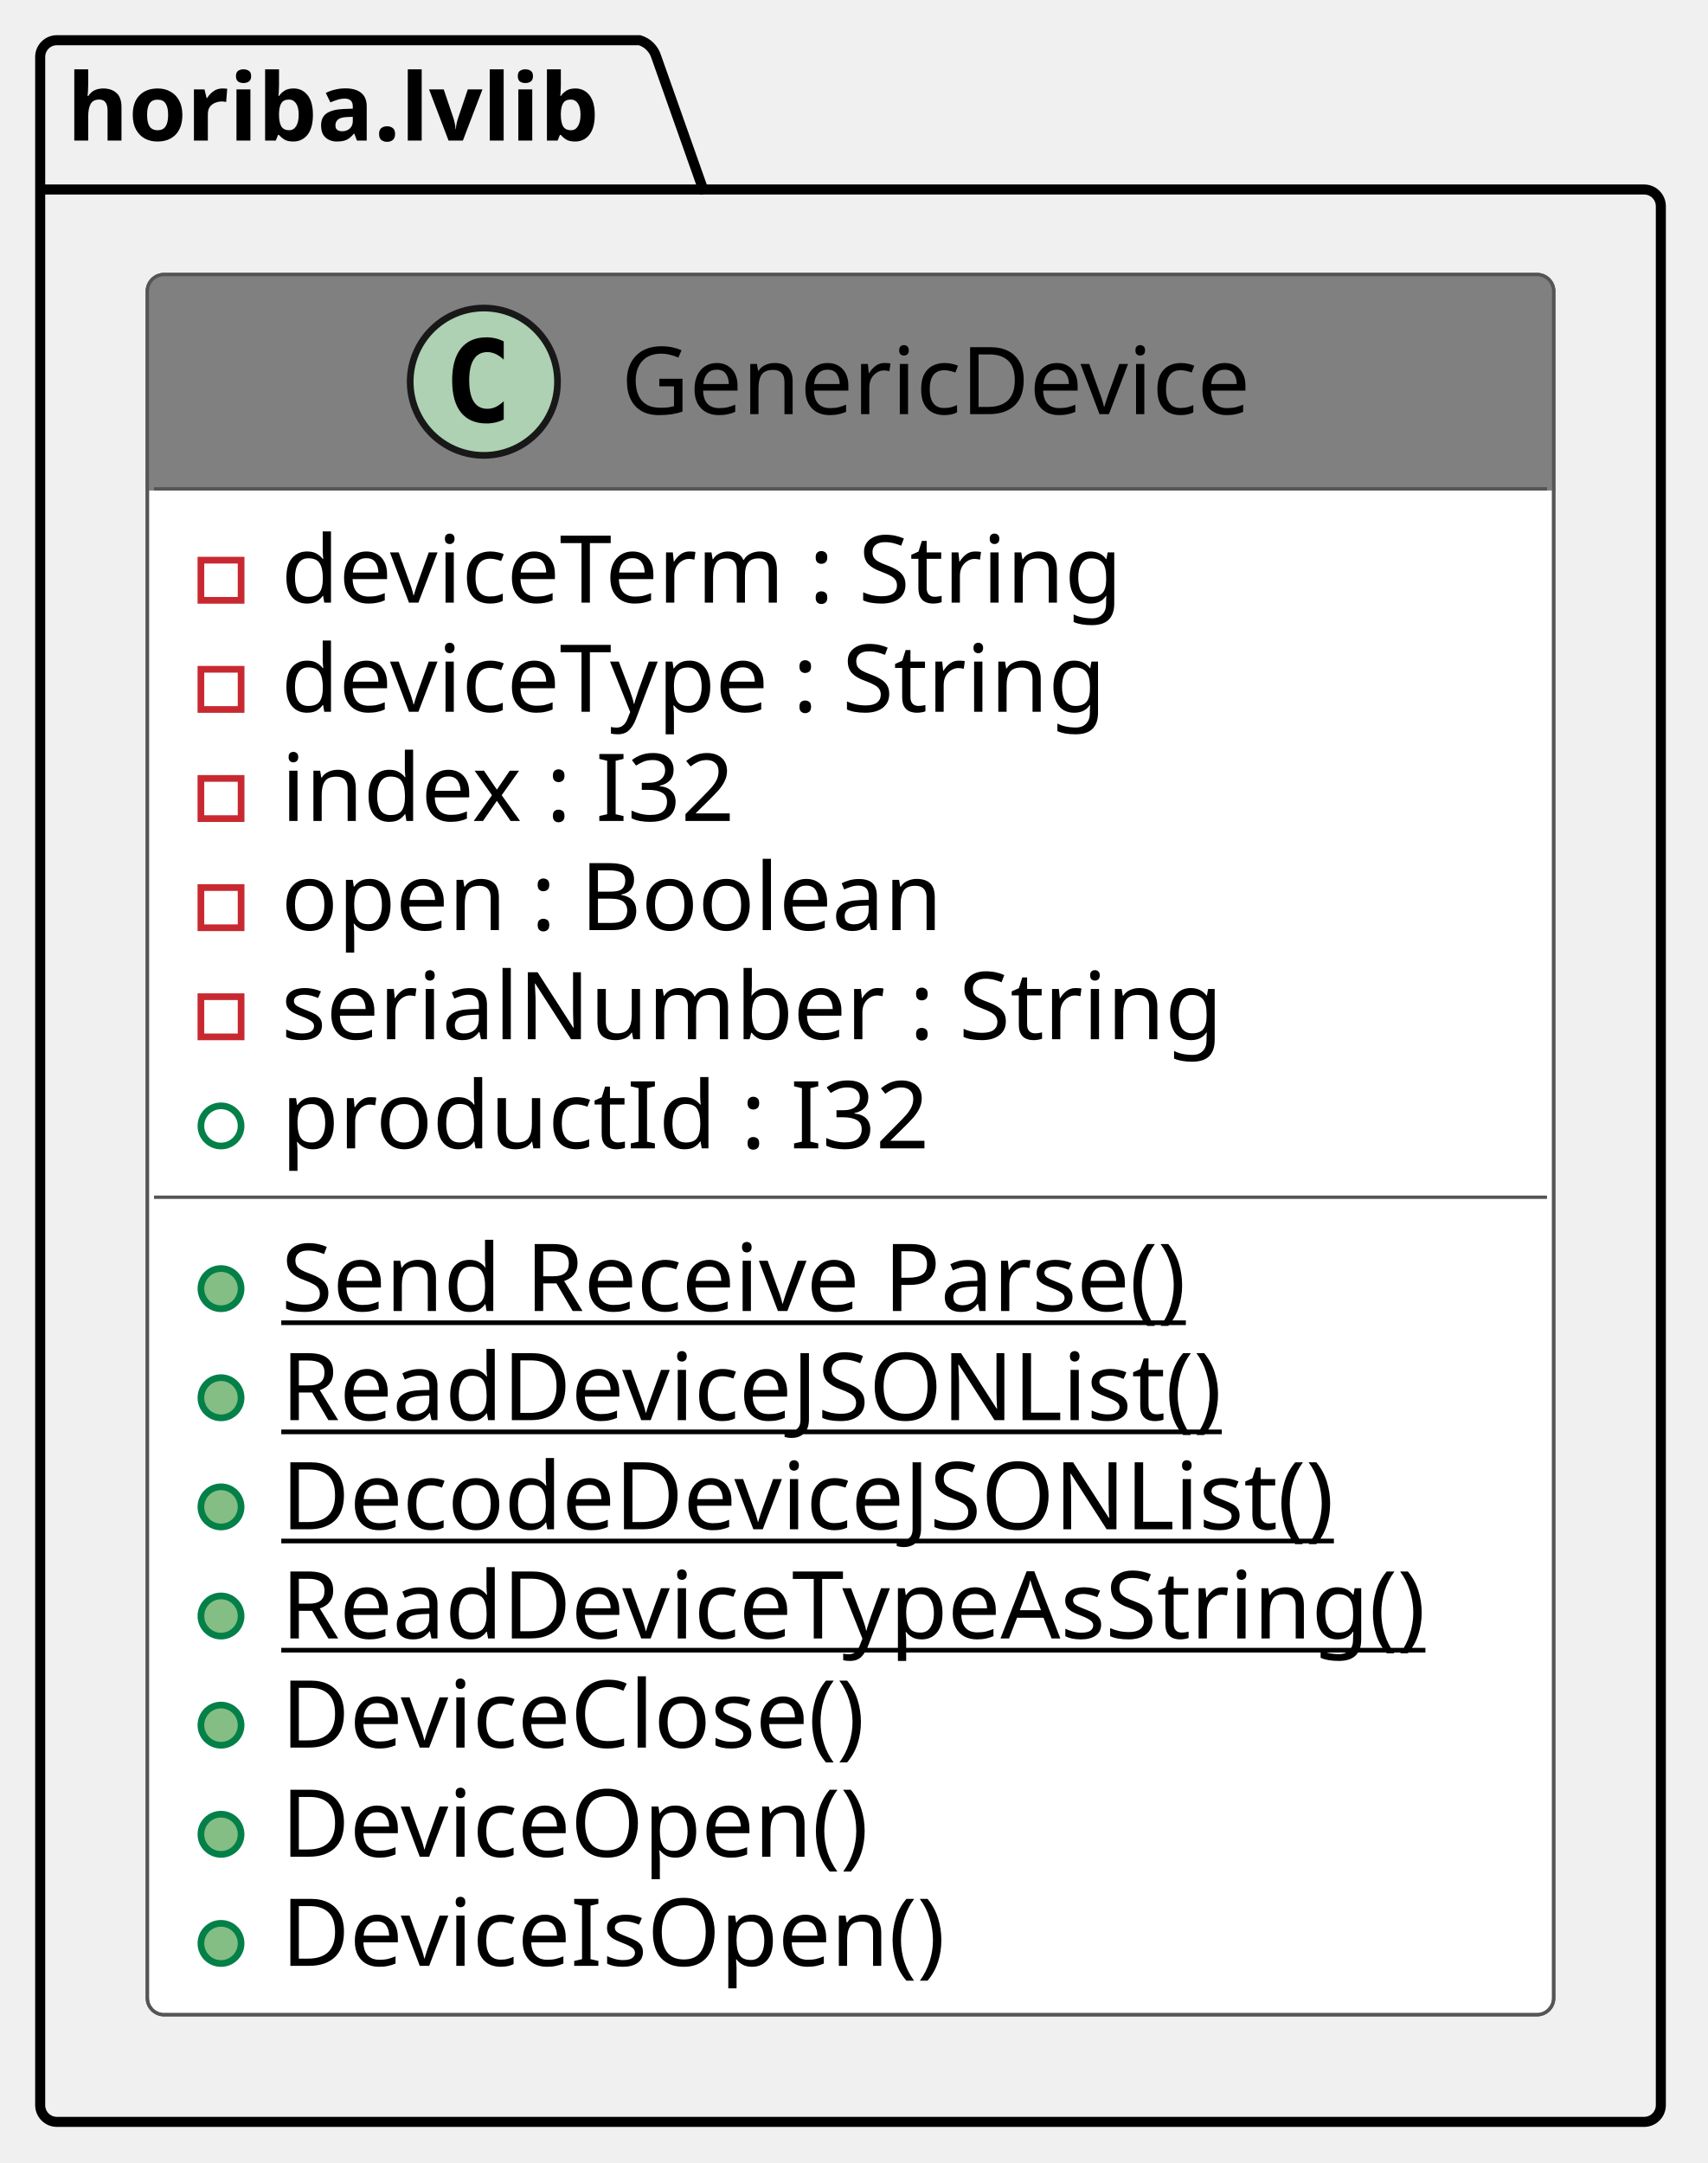
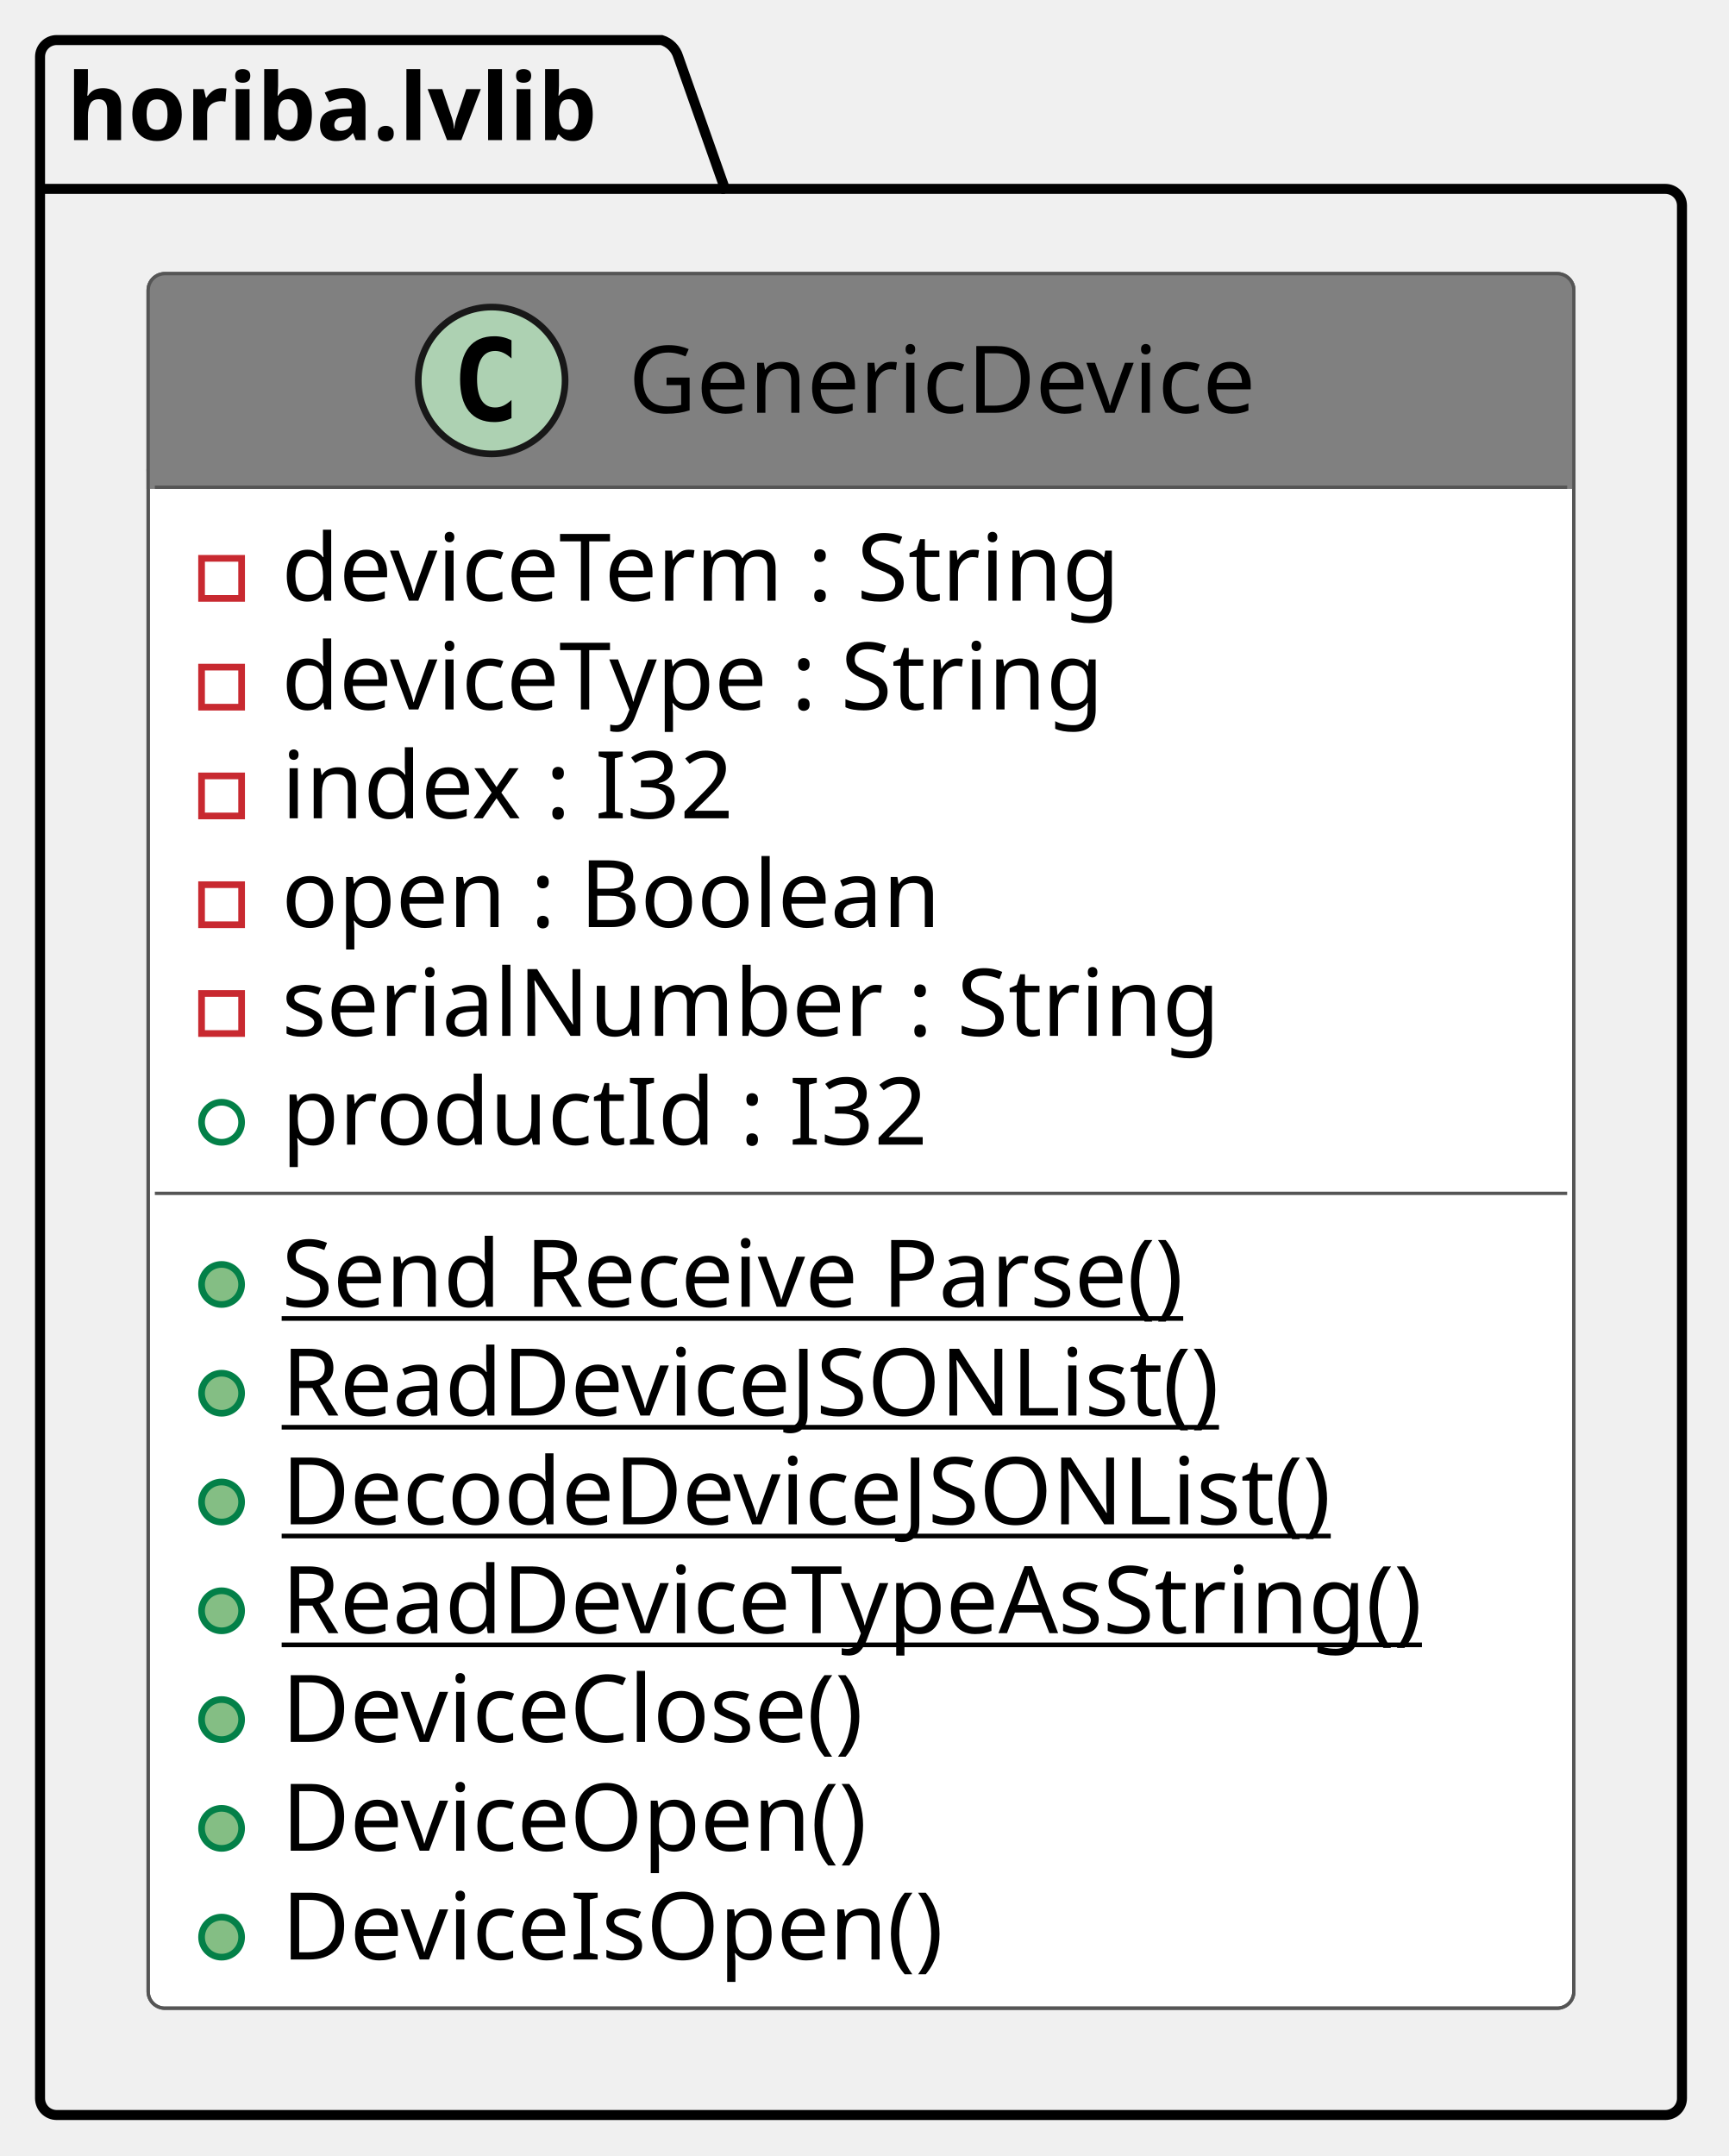
- <svg xmlns="http://www.w3.org/2000/svg" contentStyleType="text/css" height="323px" preserveAspectRatio="none" style="width:255px;height:323px;background:#FFFFFF;" version="1.1" viewBox="0 0 255 323" width="255px" zoomAndPan="magnify">
+ <svg xmlns="http://www.w3.org/2000/svg" contentStyleType="text/css" data-diagram-type="CLASS" height="323px" preserveAspectRatio="none" style="width:259px;height:323px;background:#FFFFFF;" version="1.1" viewBox="0 0 259 323" width="259px" zoomAndPan="magnify">
  <defs />
  <g>
-     <g id="cluster_horiba.lvlib">
-       <path d="M8.5,6 L95.5,6 A3.75,3.75 0 0 1 98,8.5 L105,28.297 L245.5,28.297 A2.5,2.5 0 0 1 248,30.797 L248,314.36 A2.5,2.5 0 0 1 245.5,316.86 L8.5,316.86 A2.5,2.5 0 0 1 6,314.36 L6,8.5 A2.5,2.5 0 0 1 8.5,6 " fill="none" style="stroke:#000000;stroke-width:1.5;" />
-       <line style="stroke:#000000;stroke-width:1.5;" x1="6" x2="105" y1="28.297" y2="28.297" />
-       <text fill="#000000" font-family="sans-serif" font-size="14" font-weight="bold" lengthAdjust="spacing" textLength="86" x="10" y="20.995">horiba.lvlib</text>
+     <g class="cluster" data-entity="horiba.lvlib" data-source-line="8" data-uid="ent0003" id="cluster_horiba.lvlib">
+       <path d="M8.5,6 L99.119,6 A3.75,3.75 0 0 1 101.619,8.5 L108.619,28.297 L249.5,28.297 A2.5,2.5 0 0 1 252,30.797 L252,314.36 A2.5,2.5 0 0 1 249.5,316.86 L8.5,316.86 A2.5,2.5 0 0 1 6,314.36 L6,8.5 A2.5,2.5 0 0 1 8.5,6" fill="none" style="stroke:#000000;stroke-width:1.5;" />
+       <line style="stroke:#000000;stroke-width:1.5;" x1="6" x2="108.619" y1="28.297" y2="28.297" />
+       <text fill="#000000" font-family="sans-serif" font-size="14" font-weight="bold" lengthAdjust="spacing" textLength="89.619" x="10" y="20.995">horiba.lvlib</text>
    </g>
-     <g id="elem_GenericDevice">
-       <rect codeLine="8" fill="#FFFFFF" height="259.859" id="GenericDevice" rx="2.5" ry="2.5" style="stroke:#555555;stroke-width:0.5;" width="210" x="22" y="41" />
-       <rect fill="#808080" height="32" rx="2.5" ry="2.5" style="stroke:#808080;stroke-width:0.5;" width="210" x="22" y="41" />
-       <rect fill="#808080" height="2.5" style="stroke:#808080;stroke-width:0.5;" width="210" x="22" y="70.5" />
-       <rect codeLine="8" fill="none" height="259.859" id="GenericDevice" rx="2.5" ry="2.5" style="stroke:#555555;stroke-width:0.5;" width="210" x="22" y="41" />
-       <ellipse cx="72.25" cy="57" fill="#ADD1B2" rx="11" ry="11" style="stroke:#181818;stroke-width:1.0;" />
-       <path d="M75.219,62.641 Q74.641,62.938 74,63.078 Q73.359,63.234 72.656,63.234 Q70.156,63.234 68.828,61.594 Q67.516,59.938 67.516,56.812 Q67.516,53.688 68.828,52.031 Q70.156,50.375 72.656,50.375 Q73.359,50.375 74,50.531 Q74.656,50.688 75.219,50.984 L75.219,53.703 Q74.594,53.125 74,52.859 Q73.406,52.578 72.781,52.578 Q71.438,52.578 70.75,53.656 Q70.062,54.719 70.062,56.812 Q70.062,58.906 70.75,59.984 Q71.438,61.047 72.781,61.047 Q73.406,61.047 74,60.781 Q74.594,60.5 75.219,59.922 L75.219,62.641 Z " fill="#000000" />
-       <text fill="#000000" font-family="sans-serif" font-size="14" lengthAdjust="spacing" textLength="101" x="92.75" y="61.847">GenericDevice</text>
-       <line style="stroke:#555555;stroke-width:0.5;" x1="23" x2="231" y1="73" y2="73" />
-       <rect fill="none" height="6" style="stroke:#C82930;stroke-width:1.0;" width="6" x="30" y="83.648" />
-       <text fill="#000000" font-family="sans-serif" font-size="14" lengthAdjust="spacing" textLength="134" x="42" y="89.995">deviceTerm : String</text>
-       <rect fill="none" height="6" style="stroke:#C82930;stroke-width:1.0;" width="6" x="30" y="99.945" />
-       <text fill="#000000" font-family="sans-serif" font-size="14" lengthAdjust="spacing" textLength="132" x="42" y="106.292">deviceType : String</text>
-       <rect fill="none" height="6" style="stroke:#C82930;stroke-width:1.0;" width="6" x="30" y="116.242" />
-       <text fill="#000000" font-family="sans-serif" font-size="14" lengthAdjust="spacing" textLength="71" x="42" y="122.589">index : I32</text>
-       <rect fill="none" height="6" style="stroke:#C82930;stroke-width:1.0;" width="6" x="30" y="132.539" />
-       <text fill="#000000" font-family="sans-serif" font-size="14" lengthAdjust="spacing" textLength="106" x="42" y="138.886">open : Boolean</text>
-       <rect fill="none" height="6" style="stroke:#C82930;stroke-width:1.0;" width="6" x="30" y="148.836" />
-       <text fill="#000000" font-family="sans-serif" font-size="14" lengthAdjust="spacing" textLength="144" x="42" y="155.183">serialNumber : String</text>
-       <ellipse cx="33" cy="168.133" fill="none" rx="3" ry="3" style="stroke:#038048;stroke-width:1.0;" />
-       <text fill="#000000" font-family="sans-serif" font-size="14" lengthAdjust="spacing" textLength="100" x="42" y="171.48">productId : I32</text>
-       <line style="stroke:#555555;stroke-width:0.5;" x1="23" x2="231" y1="178.781" y2="178.781" />
-       <ellipse cx="33" cy="192.43" fill="#84BE84" rx="3" ry="3" style="stroke:#038048;stroke-width:1.0;" />
-       <text fill="#000000" font-family="sans-serif" font-size="14" lengthAdjust="spacing" text-decoration="underline" textLength="148" x="42" y="195.776">Send Receive Parse()</text>
-       <ellipse cx="33" cy="208.727" fill="#84BE84" rx="3" ry="3" style="stroke:#038048;stroke-width:1.0;" />
-       <text fill="#000000" font-family="sans-serif" font-size="14" lengthAdjust="spacing" text-decoration="underline" textLength="149" x="42" y="212.073">ReadDeviceJSONList()</text>
-       <ellipse cx="33" cy="225.023" fill="#84BE84" rx="3" ry="3" style="stroke:#038048;stroke-width:1.0;" />
-       <text fill="#000000" font-family="sans-serif" font-size="14" lengthAdjust="spacing" text-decoration="underline" textLength="168" x="42" y="228.37">DecodeDeviceJSONList()</text>
-       <ellipse cx="33" cy="241.32" fill="#84BE84" rx="3" ry="3" style="stroke:#038048;stroke-width:1.0;" />
-       <text fill="#000000" font-family="sans-serif" font-size="14" lengthAdjust="spacing" text-decoration="underline" textLength="184" x="42" y="244.667">ReadDeviceTypeAsString()</text>
-       <ellipse cx="33" cy="257.617" fill="#84BE84" rx="3" ry="3" style="stroke:#038048;stroke-width:1.0;" />
-       <text fill="#000000" font-family="sans-serif" font-size="14" lengthAdjust="spacing" textLength="96" x="42" y="260.964">DeviceClose()</text>
-       <ellipse cx="33" cy="273.914" fill="#84BE84" rx="3" ry="3" style="stroke:#038048;stroke-width:1.0;" />
-       <text fill="#000000" font-family="sans-serif" font-size="14" lengthAdjust="spacing" textLength="95" x="42" y="277.261">DeviceOpen()</text>
-       <ellipse cx="33" cy="290.211" fill="#84BE84" rx="3" ry="3" style="stroke:#038048;stroke-width:1.0;" />
-       <text fill="#000000" font-family="sans-serif" font-size="14" lengthAdjust="spacing" textLength="106" x="42" y="293.558">DeviceIsOpen()</text>
+     <g class="entity" data-entity="GenericDevice" data-source-line="8" data-uid="ent0002" id="entity_GenericDevice">
+       <rect fill="#FFFFFF" height="259.859" rx="2.5" ry="2.5" style="stroke:#555555;stroke-width:0.5;" width="213.599" x="22.2" y="41" />
+       <rect fill="#808080" height="32" rx="2.5" ry="2.5" style="stroke:#808080;stroke-width:0.5;" width="213.599" x="22.2" y="41" />
+       <rect fill="#808080" height="2.5" style="stroke:#808080;stroke-width:0.5;" width="213.599" x="22.2" y="70.5" />
+       <rect fill="none" height="259.859" rx="2.5" ry="2.5" style="stroke:#555555;stroke-width:0.5;" width="213.599" x="22.2" y="41" />
+       <ellipse cx="73.664" cy="57" fill="#ADD1B2" rx="11" ry="11" style="stroke:#181818;stroke-width:1;" />
+       <path d="M76.633,62.641 Q76.055,62.938 75.414,63.078 Q74.774,63.234 74.071,63.234 Q71.571,63.234 70.243,61.594 Q68.93,59.938 68.93,56.812 Q68.93,53.688 70.243,52.031 Q71.571,50.375 74.071,50.375 Q74.774,50.375 75.414,50.531 Q76.071,50.688 76.633,50.984 L76.633,53.703 Q76.008,53.125 75.414,52.859 Q74.821,52.578 74.196,52.578 Q72.852,52.578 72.164,53.656 Q71.477,54.719 71.477,56.812 Q71.477,58.906 72.164,59.984 Q72.852,61.047 74.196,61.047 Q74.821,61.047 75.414,60.781 Q76.008,60.5 76.633,59.922 L76.633,62.641 Z " fill="#000000" />
+       <text fill="#000000" font-family="sans-serif" font-size="14" lengthAdjust="spacing" textLength="102.17" x="94.164" y="61.847">GenericDevice</text>
+       <line style="stroke:#555555;stroke-width:0.5;" x1="23.2" x2="234.799" y1="73" y2="73" />
+       <rect fill="none" height="6" style="stroke:#C82930;stroke-width:1;" width="6" x="30.2" y="83.648" />
+       <text fill="#000000" font-family="sans-serif" font-size="14" lengthAdjust="spacing" textLength="137.942" x="42.2" y="89.995">deviceTerm : String</text>
+       <rect fill="none" height="6" style="stroke:#C82930;stroke-width:1;" width="6" x="30.2" y="99.945" />
+       <text fill="#000000" font-family="sans-serif" font-size="14" lengthAdjust="spacing" textLength="135.721" x="42.2" y="106.292">deviceType : String</text>
+       <rect fill="none" height="6" style="stroke:#C82930;stroke-width:1;" width="6" x="30.2" y="116.242" />
+       <text fill="#000000" font-family="sans-serif" font-size="14" lengthAdjust="spacing" textLength="74.108" x="42.2" y="122.589">index : I32</text>
+       <rect fill="none" height="6" style="stroke:#C82930;stroke-width:1;" width="6" x="30.2" y="132.539" />
+       <text fill="#000000" font-family="sans-serif" font-size="14" lengthAdjust="spacing" textLength="105.246" x="42.2" y="138.886">open : Boolean</text>
+       <rect fill="none" height="6" style="stroke:#C82930;stroke-width:1;" width="6" x="30.2" y="148.836" />
+       <text fill="#000000" font-family="sans-serif" font-size="14" lengthAdjust="spacing" textLength="149.659" x="42.2" y="155.183">serialNumber : String</text>
+       <ellipse cx="33.2" cy="168.133" fill="none" rx="3" ry="3" style="stroke:#038048;stroke-width:1;" />
+       <text fill="#000000" font-family="sans-serif" font-size="14" lengthAdjust="spacing" textLength="102.731" x="42.2" y="171.48">productId : I32</text>
+       <line style="stroke:#555555;stroke-width:0.5;" x1="23.2" x2="234.799" y1="178.781" y2="178.781" />
+       <ellipse cx="33.2" cy="192.43" fill="#84BE84" rx="3" ry="3" style="stroke:#038048;stroke-width:1;" />
+       <text fill="#000000" font-family="sans-serif" font-size="14" lengthAdjust="spacing" text-decoration="underline" textLength="149.208" x="42.2" y="195.776">Send Receive Parse()</text>
+       <ellipse cx="33.2" cy="208.727" fill="#84BE84" rx="3" ry="3" style="stroke:#038048;stroke-width:1;" />
+       <text fill="#000000" font-family="sans-serif" font-size="14" lengthAdjust="spacing" text-decoration="underline" textLength="153.59" x="42.2" y="212.073">ReadDeviceJSONList()</text>
+       <ellipse cx="33.2" cy="225.023" fill="#84BE84" rx="3" ry="3" style="stroke:#038048;stroke-width:1;" />
+       <text fill="#000000" font-family="sans-serif" font-size="14" lengthAdjust="spacing" text-decoration="underline" textLength="170.94" x="42.2" y="228.37">DecodeDeviceJSONList()</text>
+       <ellipse cx="33.2" cy="241.32" fill="#84BE84" rx="3" ry="3" style="stroke:#038048;stroke-width:1;" />
+       <text fill="#000000" font-family="sans-serif" font-size="14" lengthAdjust="spacing" text-decoration="underline" textLength="187.599" x="42.2" y="244.667">ReadDeviceTypeAsString()</text>
+       <ellipse cx="33.2" cy="257.617" fill="#84BE84" rx="3" ry="3" style="stroke:#038048;stroke-width:1;" />
+       <text fill="#000000" font-family="sans-serif" font-size="14" lengthAdjust="spacing" textLength="96.94" x="42.2" y="260.964">DeviceClose()</text>
+       <ellipse cx="33.2" cy="273.914" fill="#84BE84" rx="3" ry="3" style="stroke:#038048;stroke-width:1;" />
+       <text fill="#000000" font-family="sans-serif" font-size="14" lengthAdjust="spacing" textLength="96.195" x="42.2" y="277.261">DeviceOpen()</text>
+       <ellipse cx="33.2" cy="290.211" fill="#84BE84" rx="3" ry="3" style="stroke:#038048;stroke-width:1;" />
+       <text fill="#000000" font-family="sans-serif" font-size="14" lengthAdjust="spacing" textLength="107.618" x="42.2" y="293.558">DeviceIsOpen()</text>
    </g>
  </g>
</svg>
